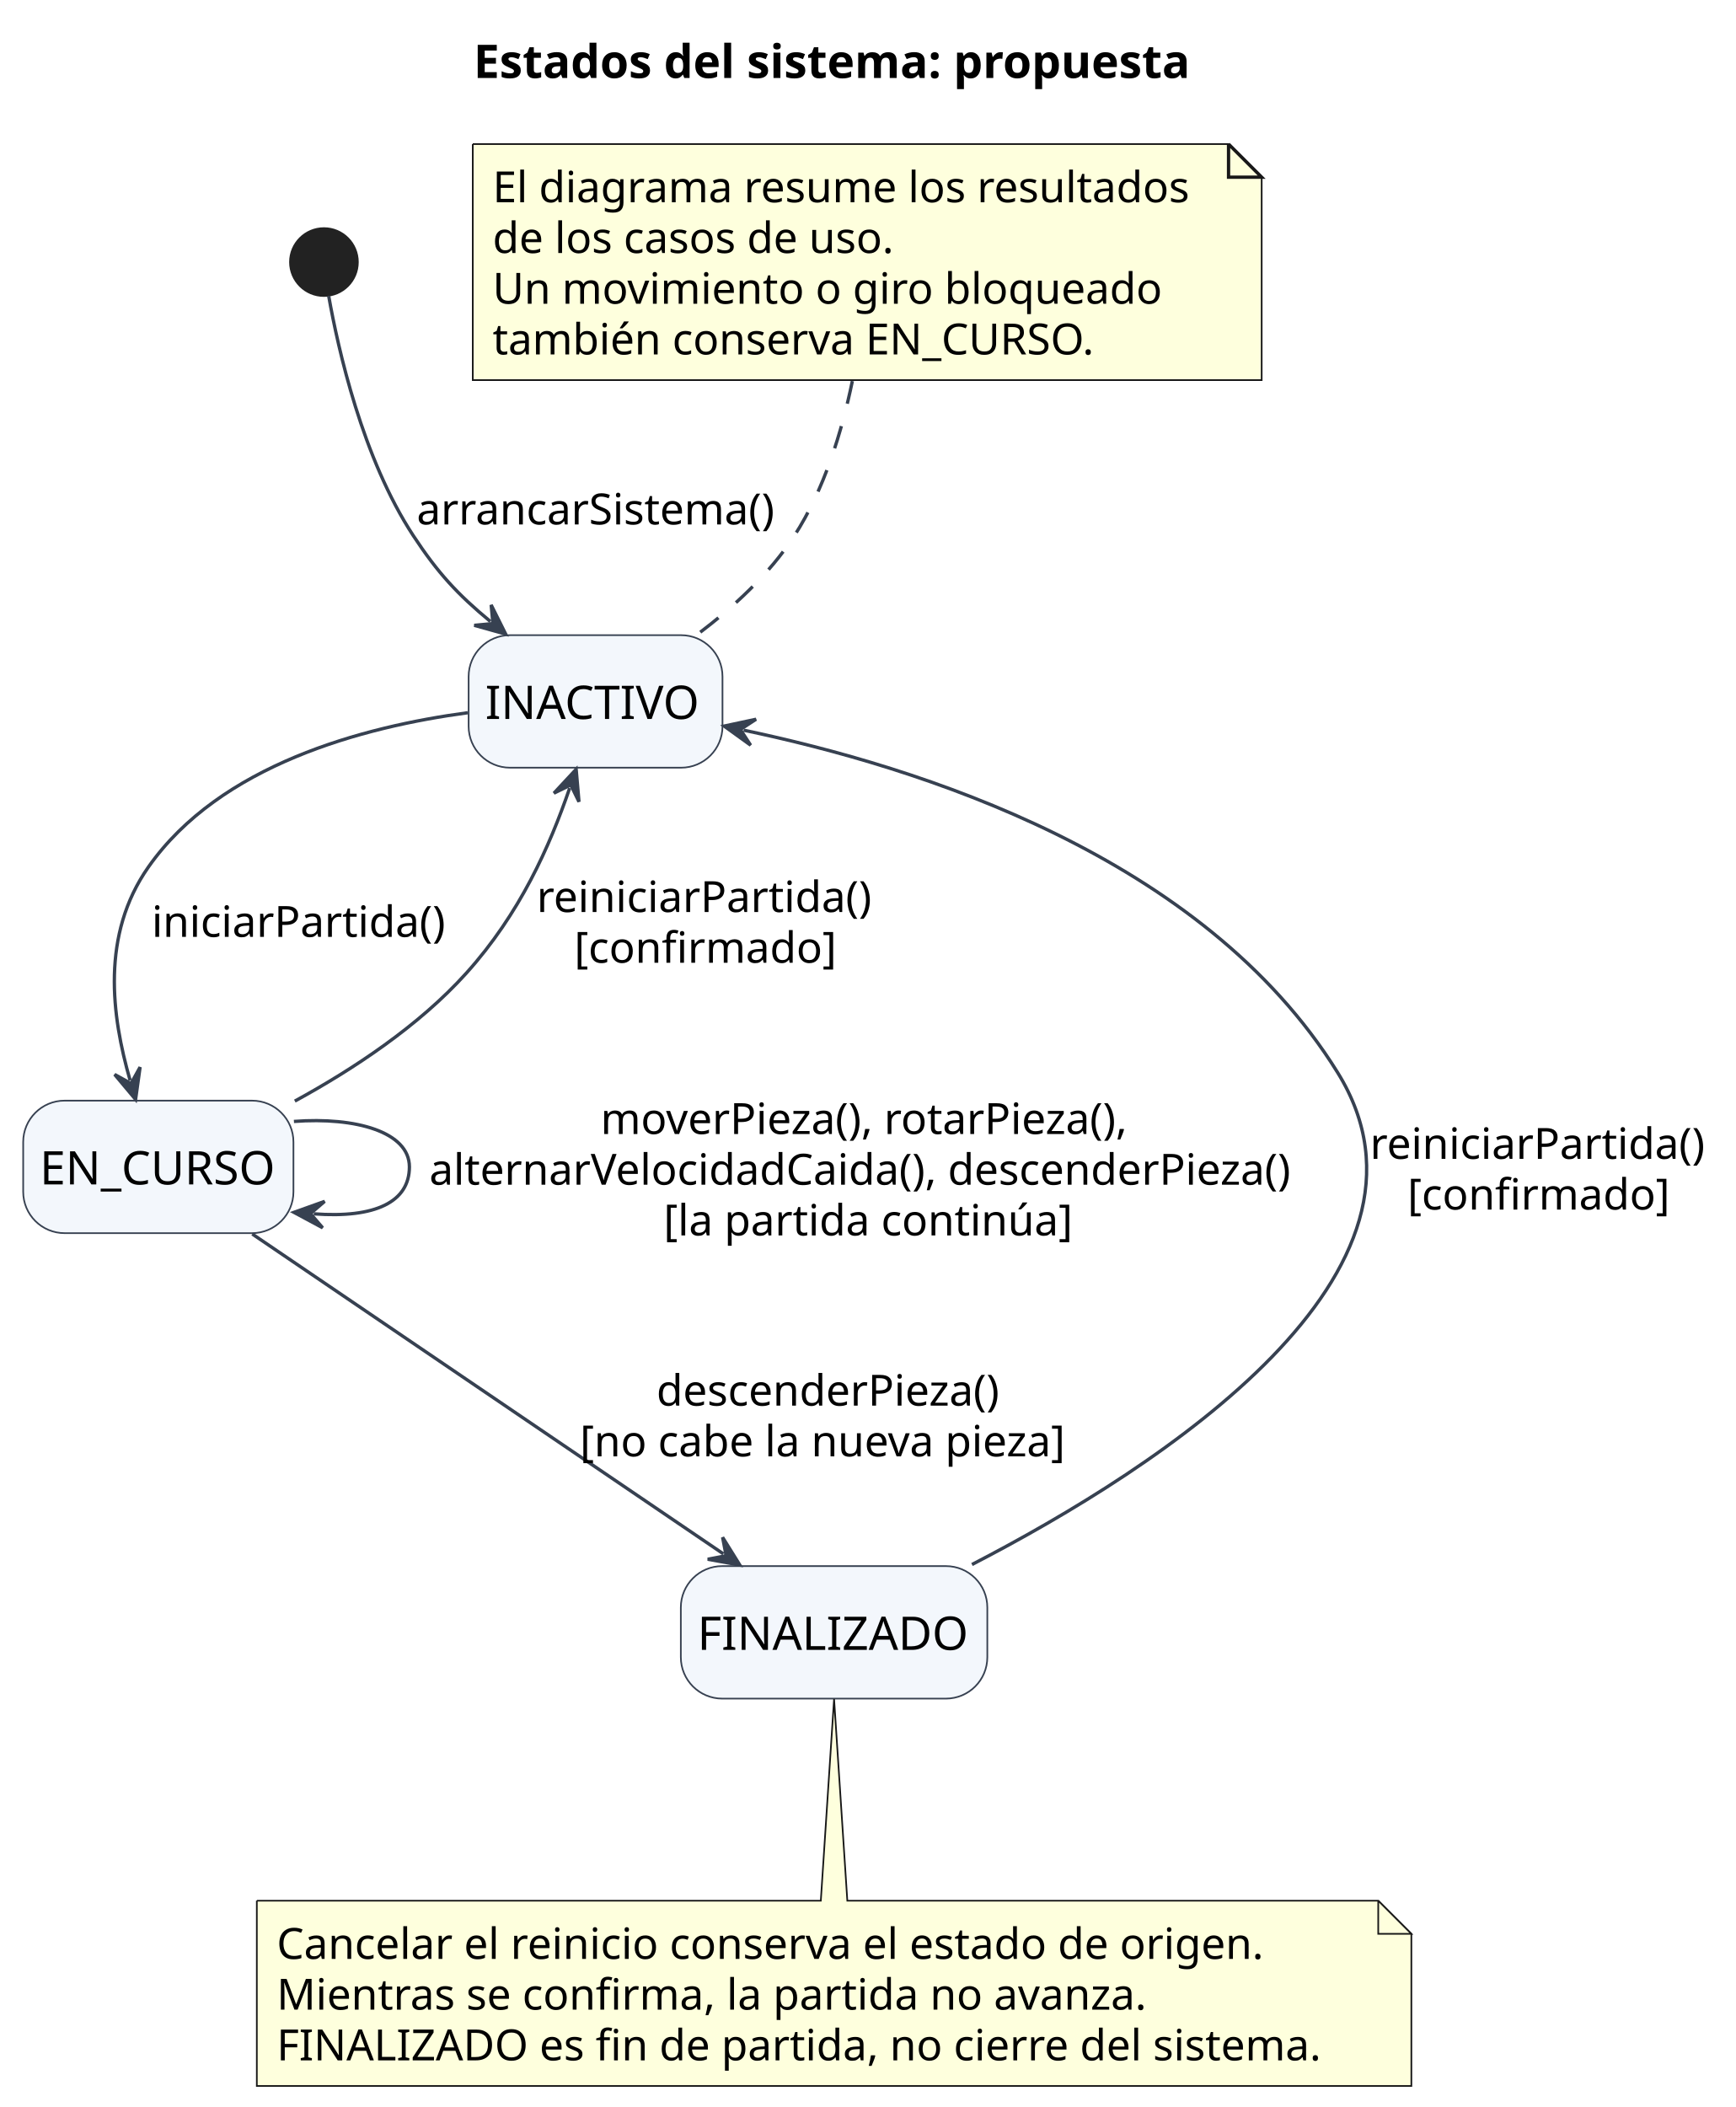
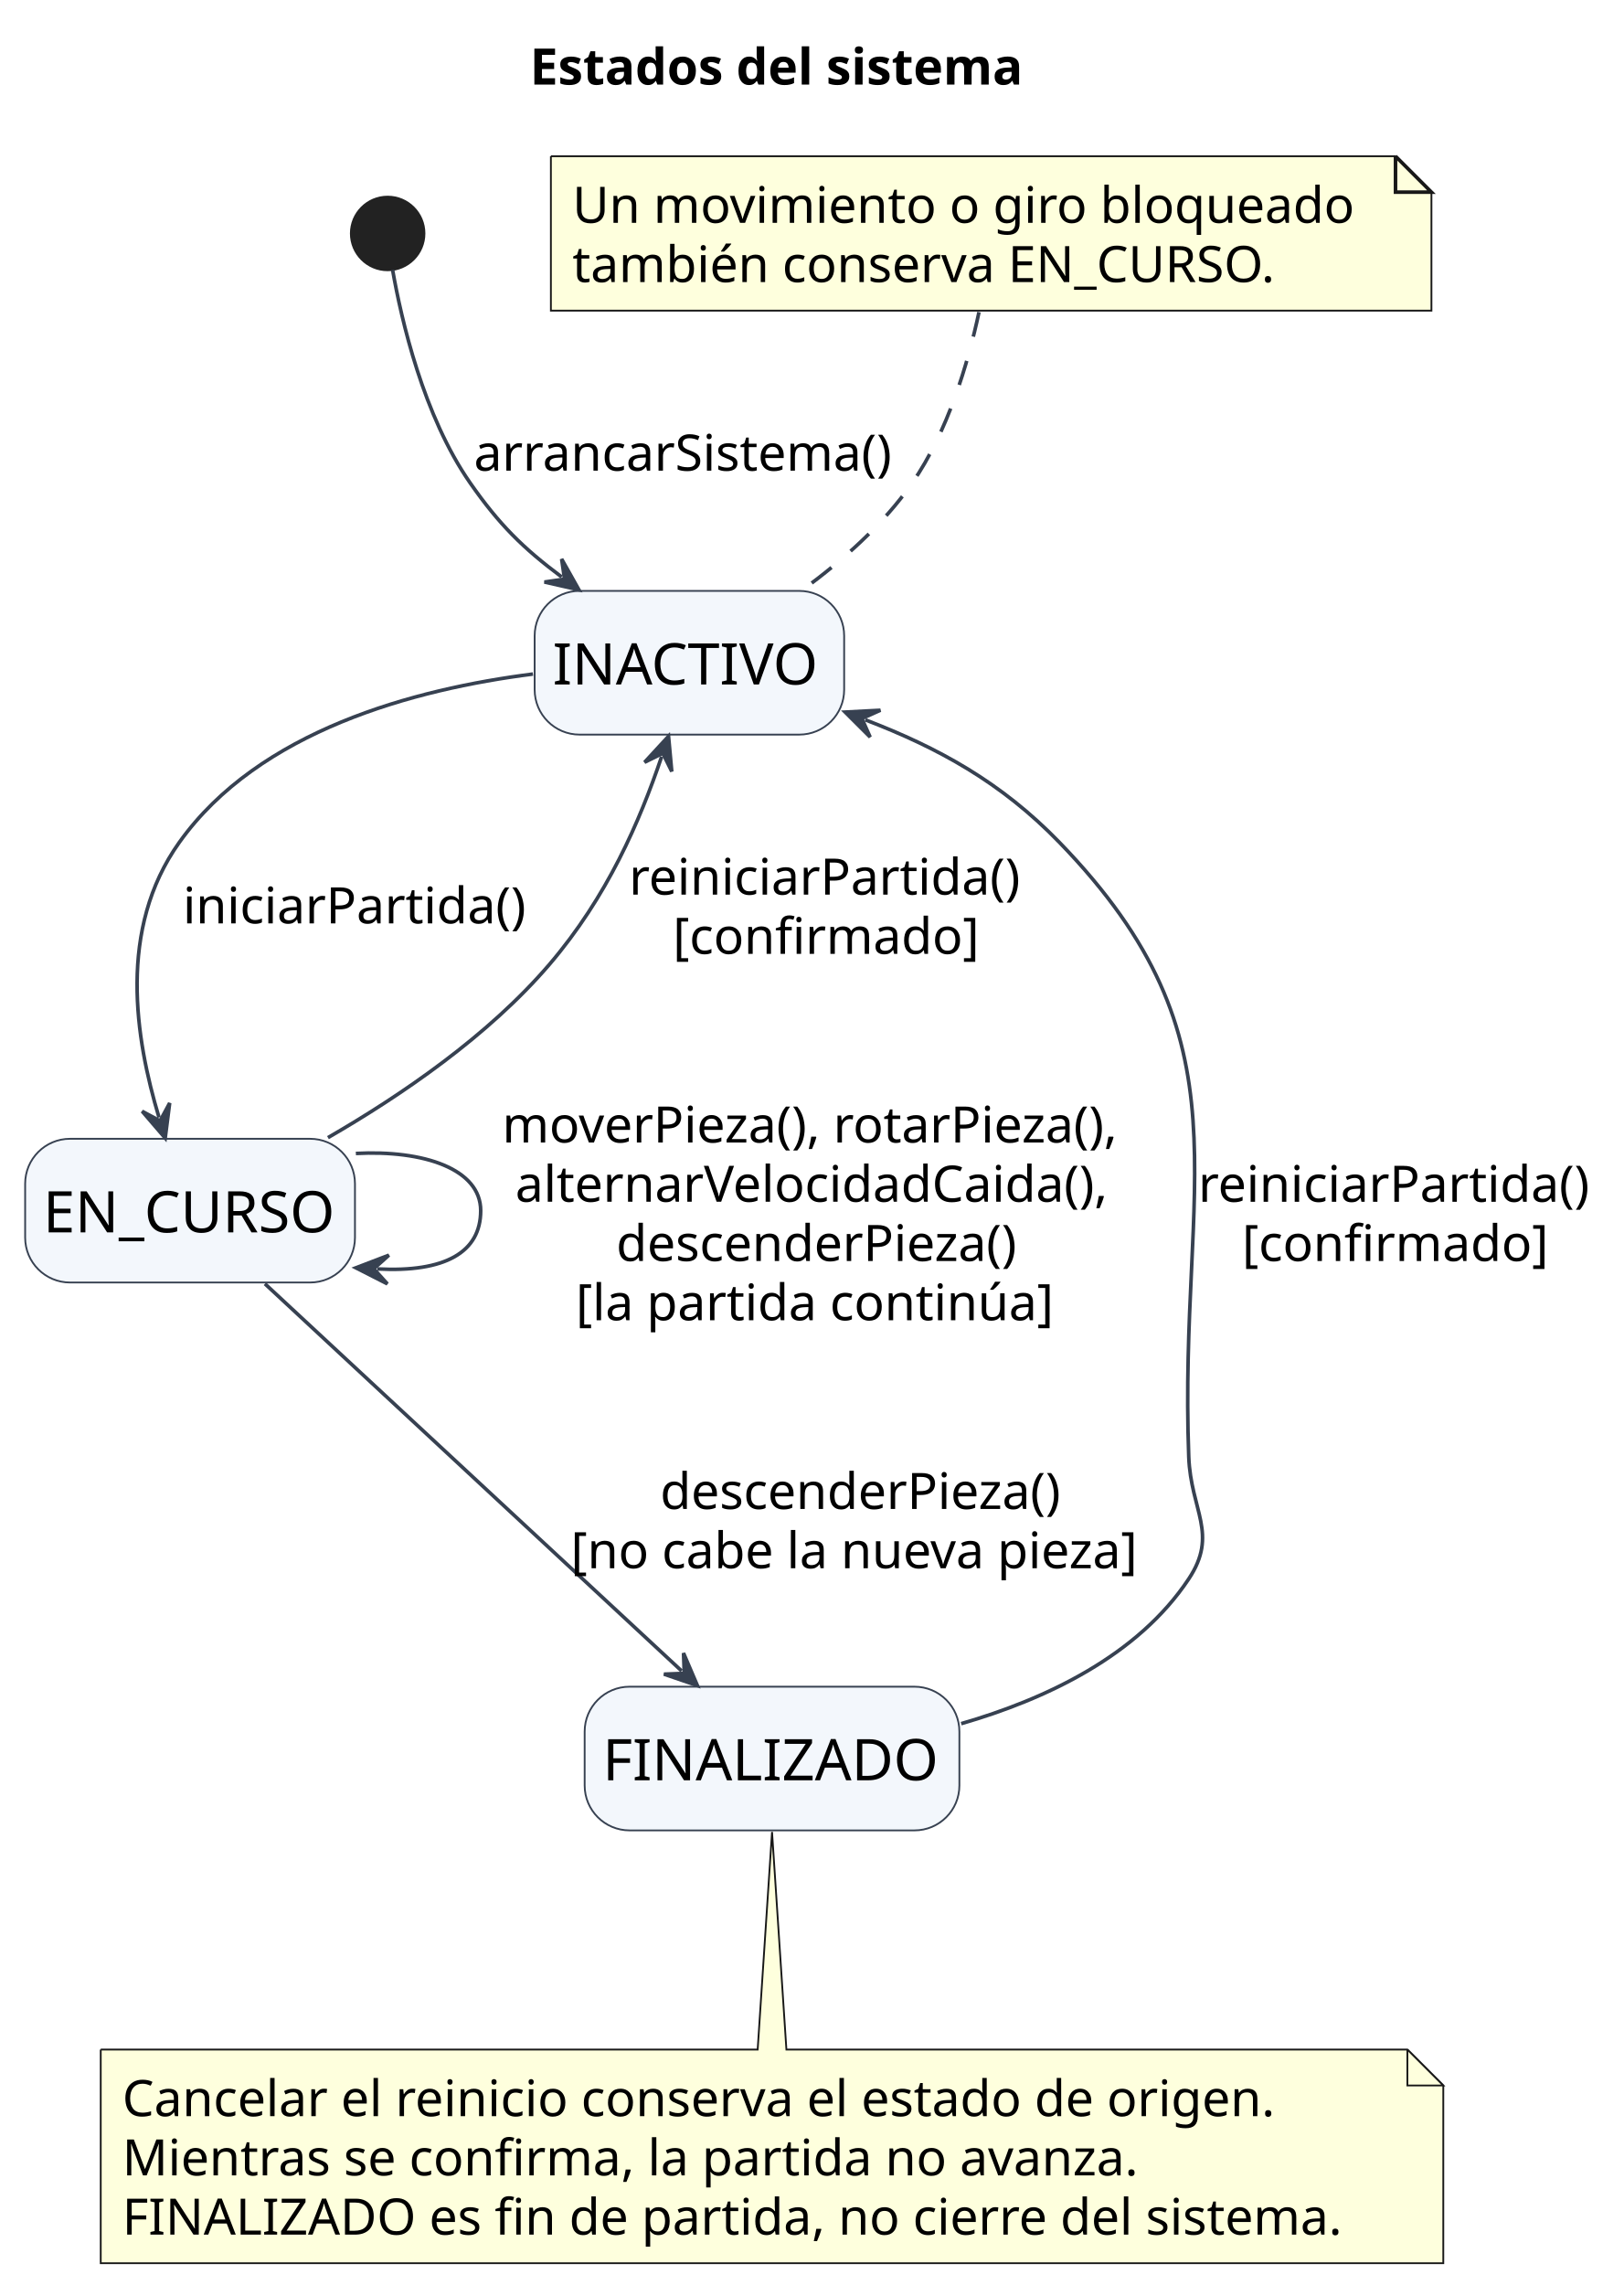
- <svg xmlns="http://www.w3.org/2000/svg" contentStyleType="text/css" data-diagram-type="STATE" height="636px" preserveAspectRatio="none" style="width:524px;height:636px;background:#FFFFFF;" version="1.1" viewBox="0 0 524 636" width="524px" zoomAndPan="magnify">
+ <svg xmlns="http://www.w3.org/2000/svg" contentStyleType="text/css" data-diagram-type="STATE" height="636px" preserveAspectRatio="none" style="width:452px;height:636px;background:#FFFFFF;" version="1.1" viewBox="0 0 452 636" width="452px" zoomAndPan="magnify">
  <defs />
  <g>
-     <g class="title" data-source-line="9">
-       <text fill="#000000" font-family="sans-serif" font-size="14" font-weight="bold" lengthAdjust="spacing" textLength="224.841" x="142.95" y="23.535">Estados del sistema: propuesta</text>
+     <g class="title" data-source-line="11">
+       <text fill="#000000" font-family="sans-serif" font-size="14" font-weight="bold" lengthAdjust="spacing" textLength="143.691" x="147.488" y="23.535">Estados del sistema</text>
    </g>
-     <rect fill="#F3F7FC" height="40" rx="12.5" ry="12.5" style="stroke:#374151;stroke-width:0.5;" width="76.637" x="141.47" y="191.728" />
-     <text fill="#000000" font-family="sans-serif" font-size="14" lengthAdjust="spacing" textLength="66.637" x="146.47" y="217.019">INACTIVO</text>
-     <rect fill="#F3F7FC" height="40" rx="12.5" ry="12.5" style="stroke:#374151;stroke-width:0.5;" width="81.586" x="7" y="332.228" />
-     <text fill="#000000" font-family="sans-serif" font-size="14" lengthAdjust="spacing" textLength="71.586" x="12" y="357.519">EN_CURSO</text>
-     <rect fill="#F3F7FC" height="40" rx="12.5" ry="12.5" style="stroke:#374151;stroke-width:0.5;" width="92.523" x="205.53" y="472.728" />
-     <text fill="#000000" font-family="sans-serif" font-size="14" lengthAdjust="spacing" textLength="82.523" x="210.53" y="498.019">FINALIZADO</text>
-     <ellipse cx="97.79" cy="79.108" fill="#222222" rx="10" ry="10" style="stroke:#222222;stroke-width:1;" />
-     <g class="entity" data-qualified-name="GMN2" data-source-line="23" id="ent0003">
-       <path d="M142.72,43.488 L142.72,114.731 L380.873,114.731 L380.873,53.488 L370.873,43.488 L142.72,43.488" fill="#FEFFDD" style="stroke:#181818;stroke-width:0.5;" />
-       <path d="M370.873,43.488 L370.873,53.488 L380.873,53.488 L370.873,43.488" fill="#FEFFDD" style="stroke:#181818;stroke-width:1;" />
-       <text fill="#000000" font-family="sans-serif" font-size="13" lengthAdjust="spacing" textLength="217.153" x="148.72" y="61.057">El diagrama resume los resultados</text>
-       <text fill="#000000" font-family="sans-serif" font-size="13" lengthAdjust="spacing" textLength="127.543" x="148.72" y="76.367">de los casos de uso.</text>
-       <text fill="#000000" font-family="sans-serif" font-size="13" lengthAdjust="spacing" textLength="208.108" x="148.72" y="91.678">Un movimiento o giro bloqueado</text>
-       <text fill="#000000" font-family="sans-serif" font-size="13" lengthAdjust="spacing" textLength="186.05" x="148.72" y="106.988">también conserva EN_CURSO.</text>
+     <rect fill="#F3F7FC" height="40" rx="12.5" ry="12.5" style="stroke:#374151;stroke-width:0.5;" width="86.156" x="148.83" y="164.468" />
+     <text fill="#000000" font-family="sans-serif" font-size="16" lengthAdjust="spacing" textLength="76.156" x="153.83" y="190.515">INACTIVO</text>
+     <rect fill="#F3F7FC" height="40" rx="12.5" ry="12.5" style="stroke:#374151;stroke-width:0.5;" width="91.812" x="7" y="316.968" />
+     <text fill="#000000" font-family="sans-serif" font-size="16" lengthAdjust="spacing" textLength="81.812" x="12" y="343.015">EN_CURSO</text>
+     <rect fill="#F3F7FC" height="40" rx="12.5" ry="12.5" style="stroke:#374151;stroke-width:0.5;" width="104.312" x="162.75" y="469.468" />
+     <text fill="#000000" font-family="sans-serif" font-size="16" lengthAdjust="spacing" textLength="94.312" x="167.75" y="495.515">FINALIZADO</text>
+     <ellipse cx="107.91" cy="64.978" fill="#222222" rx="10" ry="10" style="stroke:#222222;stroke-width:1;" />
+     <g class="entity" data-qualified-name="GMN2" data-source-line="25" id="ent0003">
+       <path d="M153.35,43.488 L153.35,86.465 L398.466,86.465 L398.466,53.488 L388.466,43.488 L153.35,43.488" fill="#FEFFDD" style="stroke:#181818;stroke-width:0.5;" />
+       <path d="M388.466,43.488 L388.466,53.488 L398.466,53.488 L388.466,43.488" fill="#FEFFDD" style="stroke:#181818;stroke-width:1;" />
+       <text fill="#000000" font-family="sans-serif" font-size="14" lengthAdjust="spacing" textLength="224.116" x="159.35" y="62.023">Un movimiento o giro bloqueado</text>
+       <text fill="#000000" font-family="sans-serif" font-size="14" lengthAdjust="spacing" textLength="200.361" x="159.35" y="78.512">también conserva EN_CURSO.</text>
    </g>
    <g class="entity" data-qualified-name="GMN5" data-source-line="30" id="ent0006">
-       <path d="M77.53,573.728 L77.53,629.66 A0,0 0 0 0 77.53,629.66 L426.063,629.66 A0,0 0 0 0 426.063,629.66 L426.063,583.728 L416.063,573.728 L255.79,573.728 L251.79,512.848 L247.79,573.728 L77.53,573.728 A0,0 0 0 0 77.53,573.728" fill="#FEFFDD" style="stroke:#181818;stroke-width:0.5;" />
-       <path d="M416.063,573.728 L416.063,583.728 L426.063,583.728 L416.063,573.728" fill="#FEFFDD" style="stroke:#181818;stroke-width:0.5;" />
-       <text fill="#000000" font-family="sans-serif" font-size="13" lengthAdjust="spacing" textLength="309.645" x="83.53" y="591.297">Cancelar el reinicio conserva el estado de origen.</text>
-       <text fill="#000000" font-family="sans-serif" font-size="13" lengthAdjust="spacing" textLength="272.353" x="83.53" y="606.607">Mientras se confirma, la partida no avanza.</text>
-       <text fill="#000000" font-family="sans-serif" font-size="13" lengthAdjust="spacing" textLength="327.533" x="83.53" y="621.918">FINALIZADO es fin de partida, no cierre del sistema.</text>
+       <path d="M28.04,570.468 L28.04,629.933 A0,0 0 0 0 28.04,629.933 L401.767,629.933 A0,0 0 0 0 401.767,629.933 L401.767,580.468 L391.767,570.468 L218.91,570.468 L214.91,509.898 L210.91,570.468 L28.04,570.468 A0,0 0 0 0 28.04,570.468" fill="#FEFFDD" style="stroke:#181818;stroke-width:0.5;" />
+       <path d="M391.767,570.468 L391.767,580.468 L401.767,580.468 L391.767,570.468" fill="#FEFFDD" style="stroke:#181818;stroke-width:0.5;" />
+       <text fill="#000000" font-family="sans-serif" font-size="14" lengthAdjust="spacing" textLength="333.464" x="34.04" y="589.003">Cancelar el reinicio conserva el estado de origen.</text>
+       <text fill="#000000" font-family="sans-serif" font-size="14" lengthAdjust="spacing" textLength="293.303" x="34.04" y="605.492">Mientras se confirma, la partida no avanza.</text>
+       <text fill="#000000" font-family="sans-serif" font-size="14" lengthAdjust="spacing" textLength="352.728" x="34.04" y="621.98">FINALIZADO es fin de partida, no cierre del sistema.</text>
    </g>
-     <g class="link" data-entity-1="ent0002" data-entity-2="ent0002" data-link-type="dependency" data-source-line="15" id="lnk3">
-       <path d="M99.23,89.358 C102.05,105.248 109.39,138.278 124.79,161.728 C132.17,172.948 138.115,179.386 148.035,187.585" fill="none" id="*start*-to-INACTIVO" style="stroke:#374151;stroke-width:1;" />
-       <polygon fill="#374151" points="152.66,191.408,148.272,182.591,148.806,188.223,143.175,188.757,152.66,191.408" style="stroke:#374151;stroke-width:1;" />
-       <text fill="#000000" font-family="sans-serif" font-size="13" lengthAdjust="spacing" textLength="109.484" x="125.79" y="158.297">arrancarSistema()</text>
+     <g class="link" data-entity-1="ent0002" data-entity-2="ent0002" data-link-type="dependency" data-source-line="17" id="lnk3">
+       <path d="M109.29,75.138 C111.73,89.018 117.85,115.738 130.91,134.468 C138.91,145.938 145.542,152.519 156.352,160.589" fill="none" id="*start*-to-INACTIVO" style="stroke:#374151;stroke-width:1;" />
+       <polygon fill="#374151" points="161.16,164.178,156.341,155.589,157.153,161.187,151.555,162,161.16,164.178" style="stroke:#374151;stroke-width:1;" />
+       <text fill="#000000" font-family="sans-serif" font-size="14" lengthAdjust="spacing" textLength="117.906" x="131.91" y="131.003">arrancarSistema()</text>
    </g>
-     <g class="link" data-entity-1="ent0002" data-entity-2="ent0003" data-link-type="dependency" data-source-line="16" id="lnk4">
-       <path d="M141.2,215.138 C109.49,219.388 66.4,230.898 44.79,261.728 C30.43,282.228 33.663,306.572 39.273,326.101" fill="none" id="INACTIVO-to-EN_CURSO" style="stroke:#374151;stroke-width:1;" />
-       <polygon fill="#374151" points="40.93,331.868,42.29,322.114,39.55,327.063,34.601,324.322,40.93,331.868" style="stroke:#374151;stroke-width:1;" />
-       <text fill="#000000" font-family="sans-serif" font-size="13" lengthAdjust="spacing" textLength="90.619" x="45.79" y="282.797">iniciarPartida()</text>
+     <g class="link" data-entity-1="ent0002" data-entity-2="ent0003" data-link-type="dependency" data-source-line="18" id="lnk4">
+       <path d="M148.36,187.608 C115.38,191.798 72.08,203.348 49.91,234.468 C32.72,258.578 37.655,289.012 44.265,311.032" fill="none" id="INACTIVO-to-EN_CURSO" style="stroke:#374151;stroke-width:1;" />
+       <polygon fill="#374151" points="45.99,316.778,47.233,307.008,44.553,311.989,39.571,309.308,45.99,316.778" style="stroke:#374151;stroke-width:1;" />
+       <text fill="#000000" font-family="sans-serif" font-size="14" lengthAdjust="spacing" textLength="97.59" x="50.91" y="257.003">iniciarPartida()</text>
    </g>
-     <g class="link" data-entity-1="ent0002" data-entity-2="ent0003" data-link-type="dependency" data-source-line="19" id="lnk8">
-       <path d="M171.978,237.882 C165.908,255.522 156.98,275.748 140.79,293.728 C126.44,309.668 106.64,322.738 89,332.368" fill="none" id="INACTIVO-backto-EN_CURSO" style="stroke:#374151;stroke-width:1;" />
-       <polygon fill="#374151" points="173.93,232.208,167.219,239.417,172.303,236.936,174.784,242.02,173.93,232.208" style="stroke:#374151;stroke-width:1;" />
-       <text fill="#000000" font-family="sans-serif" font-size="13" lengthAdjust="spacing" textLength="103.181" x="162.01" y="275.297">reiniciarPartida()</text>
-       <text fill="#000000" font-family="sans-serif" font-size="13" lengthAdjust="spacing" textLength="80.507" x="173.347" y="290.607">[confirmado]</text>
+     <g class="link" data-entity-1="ent0002" data-entity-2="ent0003" data-link-type="dependency" data-source-line="21" id="lnk8">
+       <path d="M184.175,210.611 C178.085,228.591 169.06,249.598 152.91,268.468 C135.88,288.348 111.64,304.908 91.29,316.648" fill="none" id="INACTIVO-backto-EN_CURSO" style="stroke:#374151;stroke-width:1;" />
+       <polygon fill="#374151" points="186.1,204.928,179.424,212.169,184.496,209.664,187.001,214.736,186.1,204.928" style="stroke:#374151;stroke-width:1;" />
+       <text fill="#000000" font-family="sans-serif" font-size="14" lengthAdjust="spacing" textLength="111.118" x="175.1" y="249.003">reiniciarPartida()</text>
+       <text fill="#000000" font-family="sans-serif" font-size="14" lengthAdjust="spacing" textLength="86.7" x="187.309" y="265.492">[confirmado]</text>
    </g>
-     <g class="link" data-entity-1="ent0003" data-entity-2="ent0003" data-link-type="dependency" data-source-line="17" id="lnk5">
-       <path d="M88.73,338.508 C107.38,337.098 123.59,341.678 123.59,352.228 C123.59,362.778 113.363,367.797 94.713,366.397" fill="none" id="EN_CURSO-to-EN_CURSO" style="stroke:#374151;stroke-width:1;" />
-       <polygon fill="#374151" points="88.73,365.948,97.405,370.611,93.716,366.323,98.004,362.633,88.73,365.948" style="stroke:#374151;stroke-width:1;" />
-       <text fill="#000000" font-family="sans-serif" font-size="13" lengthAdjust="spacing" textLength="164.963" x="181.301" y="342.297">moverPieza(), rotarPieza(),</text>
-       <text fill="#000000" font-family="sans-serif" font-size="13" lengthAdjust="spacing" textLength="268.385" x="129.59" y="357.607">alternarVelocidadCaida(), descenderPieza()</text>
-       <text fill="#000000" font-family="sans-serif" font-size="13" lengthAdjust="spacing" textLength="126.928" x="200.319" y="372.918">[la partida continúa]</text>
+     <g class="link" data-entity-1="ent0003" data-entity-2="ent0003" data-link-type="dependency" data-source-line="19" id="lnk5">
+       <path d="M99.06,321.048 C117.91,320.048 133.81,325.358 133.81,336.968 C133.81,348.568 123.902,354.196 105.052,353.196" fill="none" id="EN_CURSO-to-EN_CURSO" style="stroke:#374151;stroke-width:1;" />
+       <polygon fill="#374151" points="99.06,352.878,107.835,357.349,104.053,353.143,108.259,349.361,99.06,352.878" style="stroke:#374151;stroke-width:1;" />
+       <text fill="#000000" font-family="sans-serif" font-size="14" lengthAdjust="spacing" textLength="177.652" x="139.81" y="318.003">moverPieza(), rotarPieza(),</text>
+       <text fill="#000000" font-family="sans-serif" font-size="14" lengthAdjust="spacing" textLength="170.406" x="143.433" y="334.492">alternarVelocidadCaida(),</text>
+       <text fill="#000000" font-family="sans-serif" font-size="14" lengthAdjust="spacing" textLength="114.194" x="171.539" y="350.98">descenderPieza()</text>
+       <text fill="#000000" font-family="sans-serif" font-size="14" lengthAdjust="spacing" textLength="136.691" x="160.291" y="367.468">[la partida continúa]</text>
    </g>
-     <g class="link" data-entity-1="ent0003" data-entity-2="ent0004" data-link-type="dependency" data-source-line="18" id="lnk6">
-       <path d="M76.16,372.488 C115.02,398.868 179.466,442.618 218.376,469.038" fill="none" id="EN_CURSO-to-FINALIZADO" style="stroke:#374151;stroke-width:1;" />
-       <polygon fill="#374151" points="223.34,472.408,218.141,464.043,219.203,469.6,213.647,470.662,223.34,472.408" style="stroke:#374151;stroke-width:1;" />
-       <text fill="#000000" font-family="sans-serif" font-size="13" lengthAdjust="spacing" textLength="106.038" x="198.172" y="424.297">descenderPieza()</text>
-       <text fill="#000000" font-family="sans-serif" font-size="13" lengthAdjust="spacing" textLength="152.261" x="175.06" y="439.607">[no cabe la nueva pieza]</text>
+     <g class="link" data-entity-1="ent0003" data-entity-2="ent0004" data-link-type="dependency" data-source-line="20" id="lnk6">
+       <path d="M73.75,357.328 C104.86,386.228 158.684,436.235 189.744,465.085" fill="none" id="EN_CURSO-to-FINALIZADO" style="stroke:#374151;stroke-width:1;" />
+       <polygon fill="#374151" points="194.14,469.168,190.268,460.113,190.476,465.765,184.823,465.974,194.14,469.168" style="stroke:#374151;stroke-width:1;" />
+       <text fill="#000000" font-family="sans-serif" font-size="14" lengthAdjust="spacing" textLength="114.194" x="183.77" y="420.003">descenderPieza()</text>
+       <text fill="#000000" font-family="sans-serif" font-size="14" lengthAdjust="spacing" textLength="163.974" x="158.88" y="436.492">[no cabe la nueva pieza]</text>
    </g>
-     <g class="link" data-entity-1="ent0004" data-entity-2="ent0002" data-link-type="dependency" data-source-line="20" id="lnk9">
-       <path d="M293.42,472.248 C350.31,442.828 441.23,384.048 403.79,323.728 C363.17,258.268 277.072,231.452 224.482,220.402" fill="none" id="FINALIZADO-to-INACTIVO" style="stroke:#374151;stroke-width:1;" />
-       <polygon fill="#374151" points="218.61,219.168,226.595,224.933,223.503,220.196,228.24,217.104,218.61,219.168" style="stroke:#374151;stroke-width:1;" />
-       <text fill="#000000" font-family="sans-serif" font-size="13" lengthAdjust="spacing" textLength="103.181" x="413.56" y="349.797">reiniciarPartida()</text>
-       <text fill="#000000" font-family="sans-serif" font-size="13" lengthAdjust="spacing" textLength="80.507" x="424.897" y="365.107">[confirmado]</text>
+     <g class="link" data-entity-1="ent0004" data-entity-2="ent0002" data-link-type="dependency" data-source-line="22" id="lnk9">
+       <path d="M267.56,479.758 C291.11,472.948 316.71,460.868 330.91,439.468 C339.26,426.868 331.47,420.568 330.91,405.468 C328.01,327.848 348.95,290.238 294.91,234.468 C278.65,217.678 261.092,208.106 240.852,200.346" fill="none" id="FINALIZADO-to-INACTIVO" style="stroke:#374151;stroke-width:1;" />
+       <polygon fill="#374151" points="235.25,198.198,242.222,205.155,239.919,199.988,245.085,197.685,235.25,198.198" style="stroke:#374151;stroke-width:1;" />
+       <text fill="#000000" font-family="sans-serif" font-size="14" lengthAdjust="spacing" textLength="111.118" x="333.55" y="334.503">reiniciarPartida()</text>
+       <text fill="#000000" font-family="sans-serif" font-size="14" lengthAdjust="spacing" textLength="86.7" x="345.759" y="350.992">[confirmado]</text>
    </g>
-     <g class="link" data-entity-1="ent0003" data-entity-2="ent0002" data-link-type="association" data-source-line="23" id="lnk4">
-       <path d="M257.31,115.028 C254.15,130.268 248.81,147.808 239.79,161.728 C232.34,173.238 221.3,183.358 210.71,191.368" fill="none" id="GMN2-INACTIVO" style="stroke:#374151;stroke-width:1;stroke-dasharray:7,7;" />
+     <g class="link" data-entity-1="ent0003" data-entity-2="ent0002" data-link-type="association" data-source-line="25" id="lnk4">
+       <path d="M272.52,86.878 C269.44,101.238 263.8,120.198 253.91,134.468 C245.93,145.958 234.47,156.078 223.56,164.088" fill="none" id="GMN2-INACTIVO" style="stroke:#374151;stroke-width:1;stroke-dasharray:7,7;" />
    </g>
  </g>
</svg>
